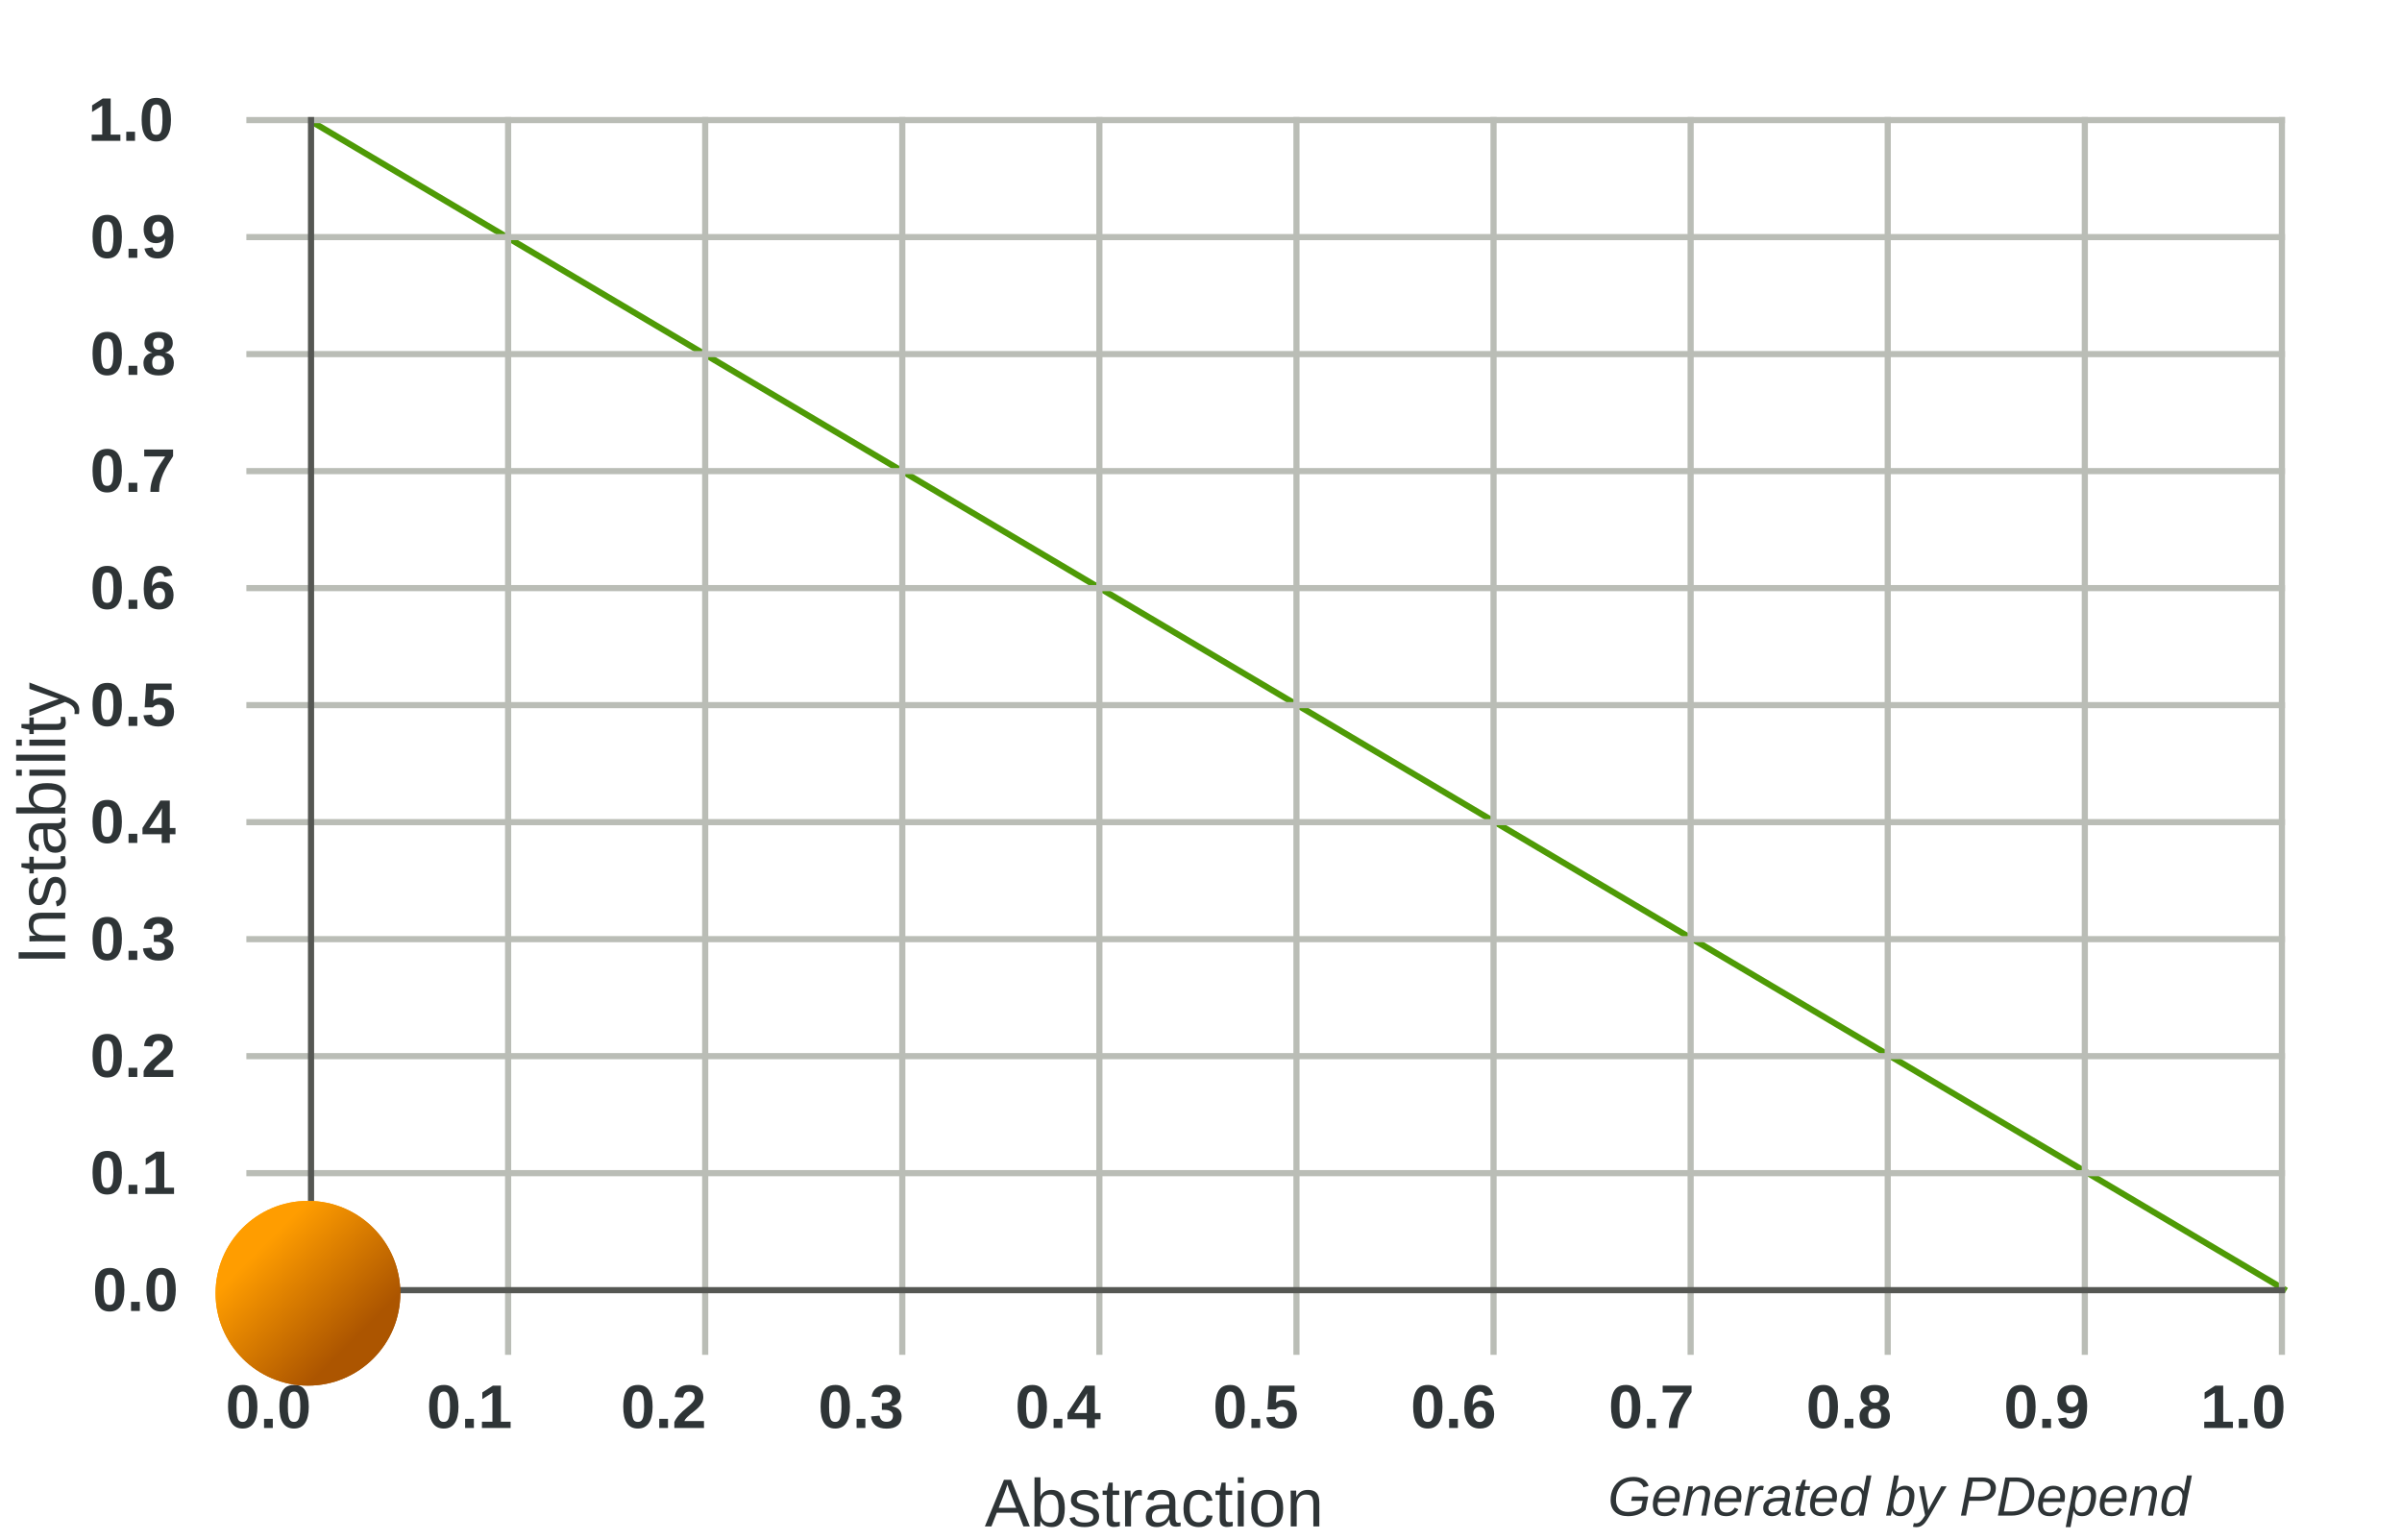
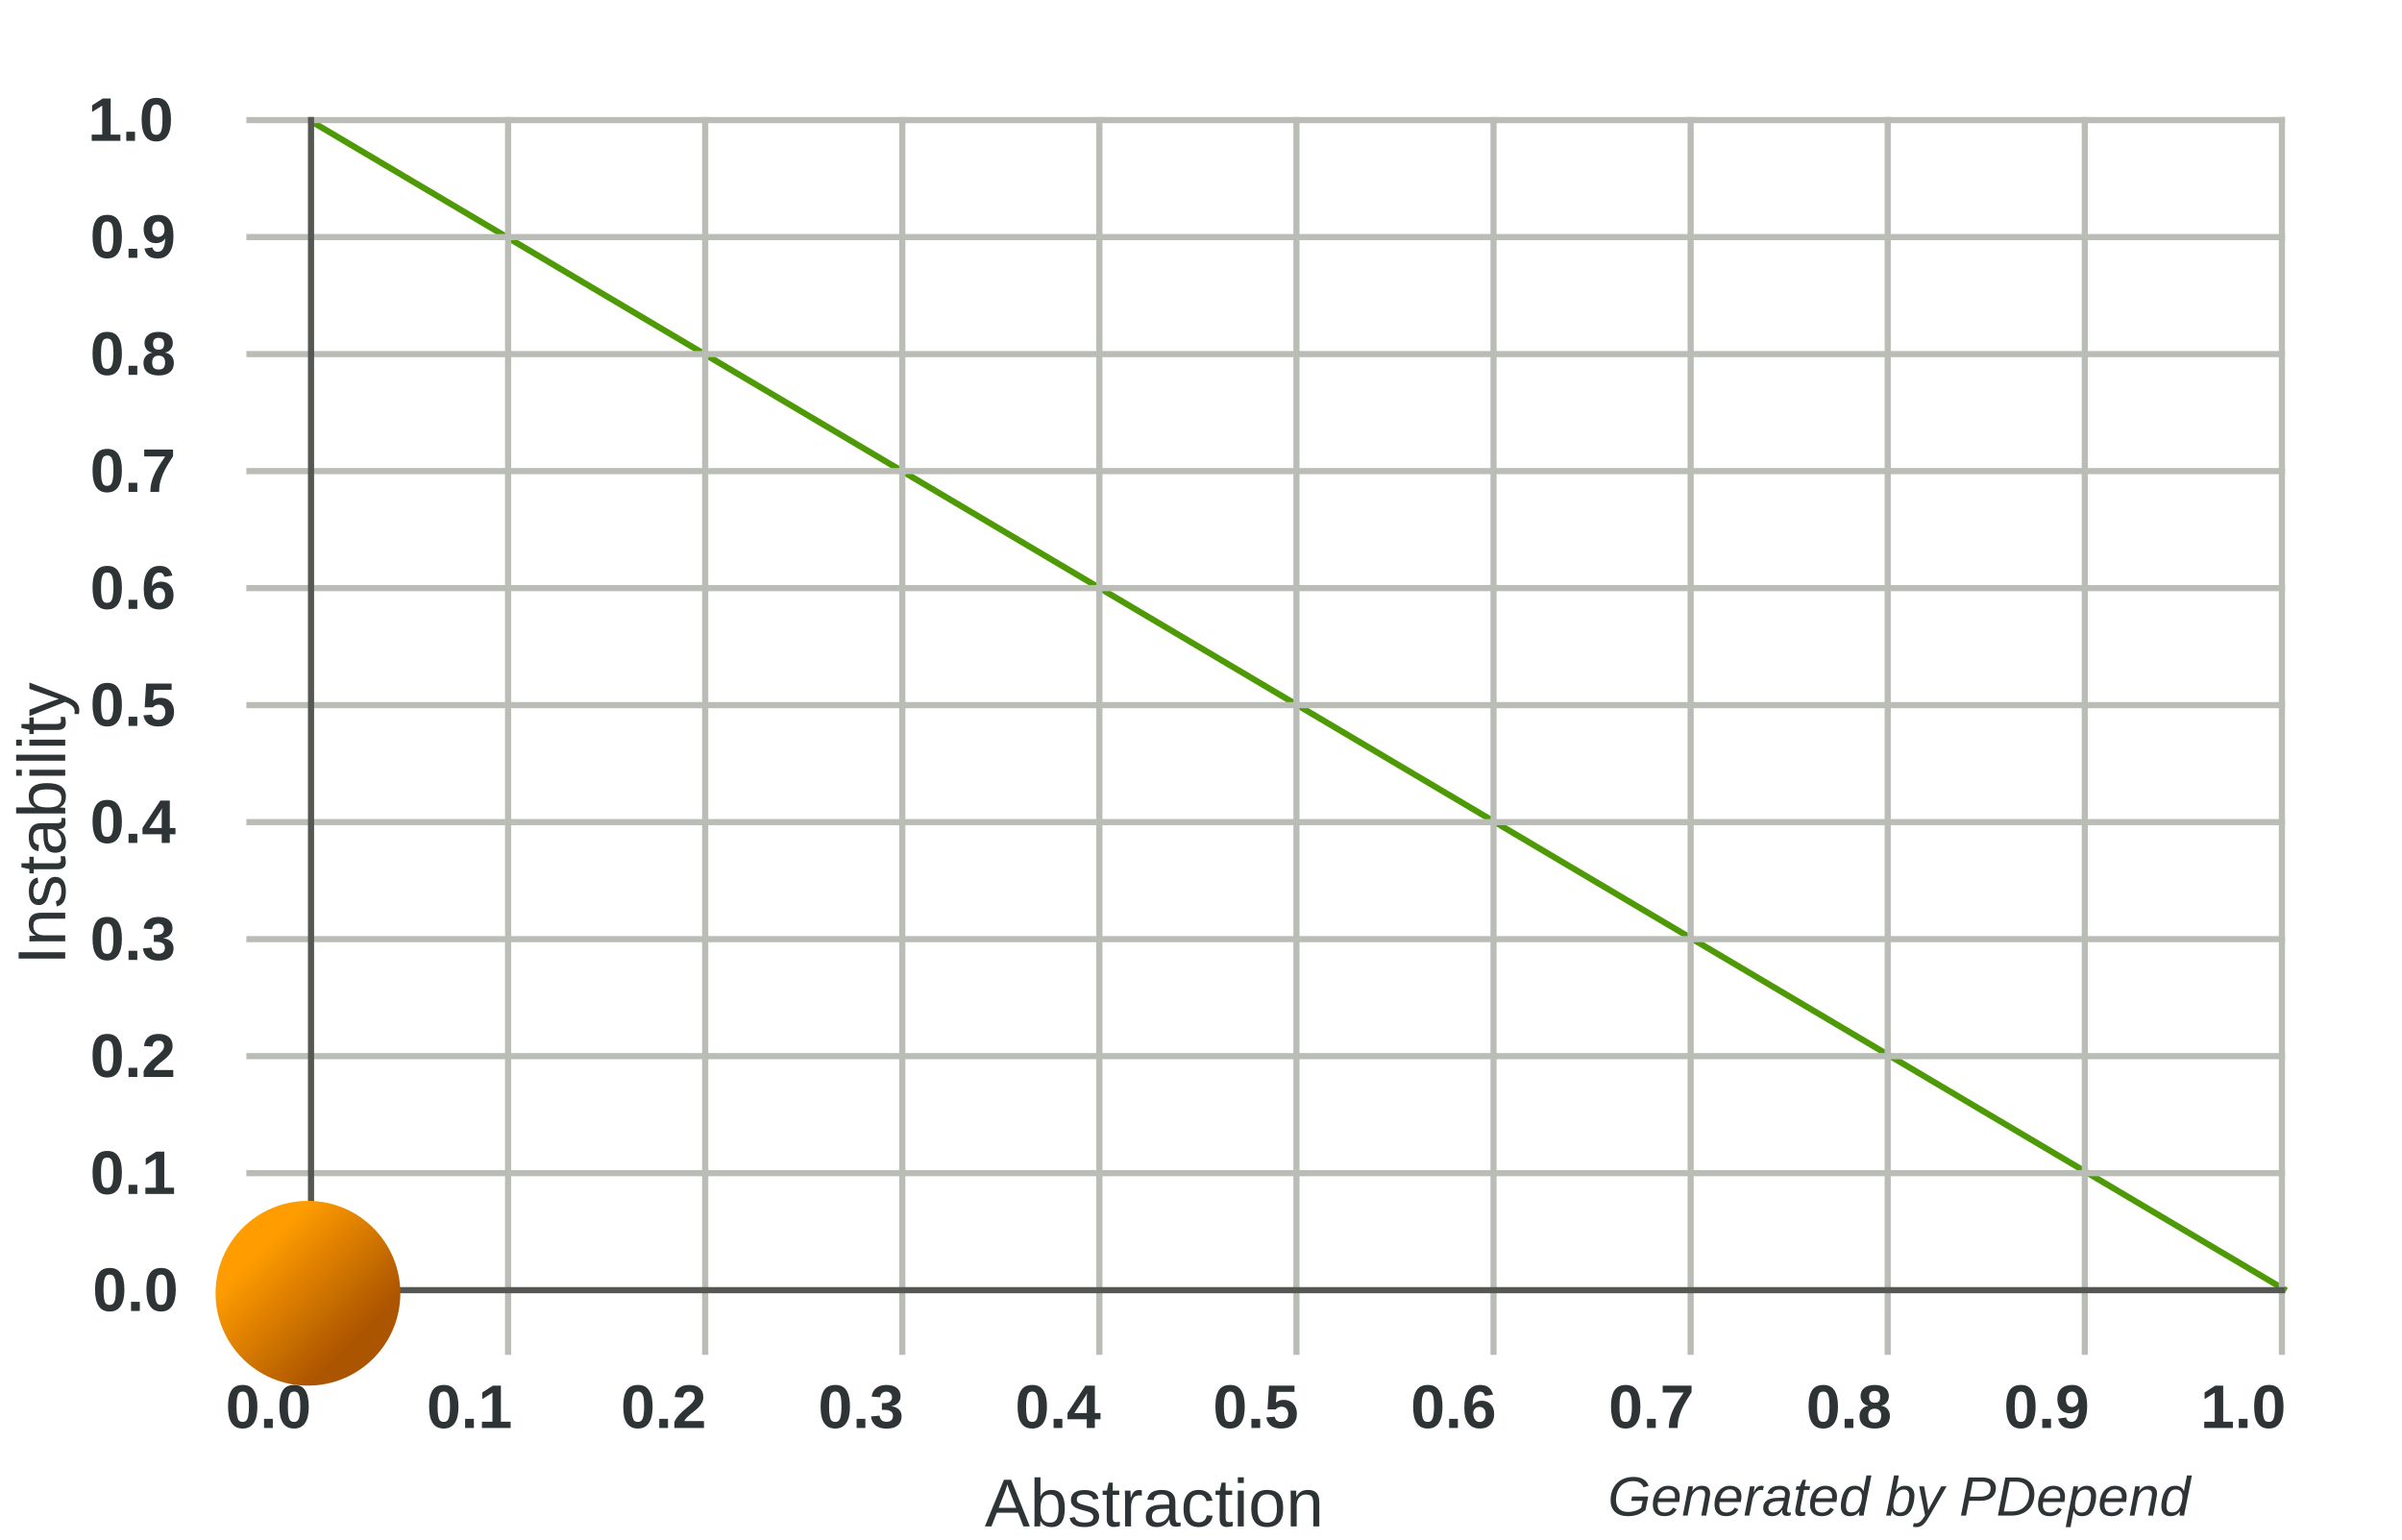
<svg xmlns="http://www.w3.org/2000/svg" xmlns:xlink="http://www.w3.org/1999/xlink" width="390" height="250" id="svg2924" version="1.0">
  <defs id="defs2926">
    <linearGradient id="Definition_LinearGradient_76_64_78_66_b3ff4400_619e2400">
      <stop offset="0" style="stop-color: #b3ff44; stop-opacity: 1.00;" id="stop24" />
      <stop offset="1" style="stop-color: #619e24; stop-opacity: 1.00;" id="stop26" />
    </linearGradient>
    <linearGradient xlink:href="#Definition_LinearGradient_76_64_78_66_b3ff4400_619e2400" id="linearGradient2905" gradientUnits="userSpaceOnUse" x1="76.37" y1="64.293" x2="78.855" y2="66.779" />
    <linearGradient id="Definition_LinearGradient_318_84_320_87_ff9d0000_ac550000">
      <stop offset="0" style="stop-color: #ff9d00; stop-opacity: 1.00;" id="stop156" />
      <stop offset="1" style="stop-color: #ac5500; stop-opacity: 1.00;" id="stop158" />
    </linearGradient>
    <linearGradient xlink:href="#Definition_LinearGradient_318_84_320_87_ff9d0000_ac550000" id="jdepend.bad.gradient" gradientUnits="userSpaceOnUse" x1="0" y1="15" x2="15" y2="30" />
    <linearGradient xlink:href="#Definition_LinearGradient_76_64_78_66_b3ff4400_619e2400" id="jdepend.good.gradient" gradientUnits="userSpaceOnUse" x1="0" y1="15" x2="15" y2="30" />
  </defs>
  <g id="layer1" xml:id="jdepend.layer">
    <rect style="opacity:1;fill:#4e9a06;fill-opacity:1;stroke:none;stroke-width:1;stroke-miterlimit:4;stroke-dasharray:none;stroke-opacity:1" id="rect4614" width="373" height="1" x="53.196" y="-9.294" transform="matrix(0.8604851,0.5094756,-0.5094738,0.8604862,0,0)" />
    <rect style="opacity:1;fill:#babdb6;fill-opacity:1;stroke:none;stroke-width:1;stroke-miterlimit:4;stroke-dasharray:none;stroke-opacity:1" id="rect4464" width="1" height="201" x="82" y="19" rx="0" ry="0" />
    <rect style="opacity:1;fill:#babdb6;fill-opacity:1;stroke:none;stroke-width:1;stroke-miterlimit:4;stroke-dasharray:none;stroke-opacity:1" id="rect4466" width="1" height="201" x="114" y="19" rx="0" ry="0" />
    <rect style="opacity:1;fill:#babdb6;fill-opacity:1;stroke:none;stroke-width:1;stroke-miterlimit:4;stroke-dasharray:none;stroke-opacity:1" id="rect4468" width="1" height="201" x="146" y="19" rx="0" ry="0" />
    <rect style="opacity:1;fill:#babdb6;fill-opacity:1;stroke:none;stroke-width:1;stroke-miterlimit:4;stroke-dasharray:none;stroke-opacity:1" id="rect4470" width="1" height="201" x="178" y="19" rx="0" ry="0" />
    <rect style="opacity:1;fill:#babdb6;fill-opacity:1;stroke:none;stroke-width:1;stroke-miterlimit:4;stroke-dasharray:none;stroke-opacity:1" id="rect4472" width="1" height="201" x="210" y="19" rx="0" ry="0" />
    <rect style="opacity:1;fill:#babdb6;fill-opacity:1;stroke:none;stroke-width:1;stroke-miterlimit:4;stroke-dasharray:none;stroke-opacity:1" id="rect4474" width="1" height="201" x="242" y="19" rx="0" ry="0" />
    <rect style="opacity:1;fill:#babdb6;fill-opacity:1;stroke:none;stroke-width:1;stroke-miterlimit:4;stroke-dasharray:none;stroke-opacity:1" id="rect4476" width="1" height="201" x="274" y="19" rx="0" ry="0" />
    <rect style="opacity:1;fill:#babdb6;fill-opacity:1;stroke:none;stroke-width:1;stroke-miterlimit:4;stroke-dasharray:none;stroke-opacity:1" id="rect4478" width="1" height="201" x="306" y="19" rx="0" ry="0" />
    <rect style="opacity:1;fill:#babdb6;fill-opacity:1;stroke:none;stroke-width:1;stroke-miterlimit:4;stroke-dasharray:none;stroke-opacity:1" id="rect4480" width="1" height="201" x="338" y="19" rx="0" ry="0" />
    <rect style="opacity:1;fill:#babdb6;fill-opacity:1;stroke:none;stroke-width:1;stroke-miterlimit:4;stroke-dasharray:none;stroke-opacity:1" id="rect4482" width="1" height="201" x="370" y="19" rx="0" ry="0" />
    <rect style="opacity:1;fill:#babdb6;fill-opacity:1;stroke:none;stroke-width:1;stroke-miterlimit:4;stroke-dasharray:none;stroke-opacity:1" id="rect4484" width="331" height="1" x="40" y="19" />
    <rect style="opacity:1;fill:#babdb6;fill-opacity:1;stroke:none;stroke-width:1;stroke-miterlimit:4;stroke-dasharray:none;stroke-opacity:1" id="rect4486" width="331" height="1" x="40" y="57" />
    <rect style="opacity:1;fill:#babdb6;fill-opacity:1;stroke:none;stroke-width:1;stroke-miterlimit:4;stroke-dasharray:none;stroke-opacity:1" id="rect4488" width="331" height="1" x="40" y="38" />
    <rect style="opacity:1;fill:#babdb6;fill-opacity:1;stroke:none;stroke-width:1;stroke-miterlimit:4;stroke-dasharray:none;stroke-opacity:1" id="rect4490" width="331" height="1" x="40" y="76" />
    <rect style="opacity:1;fill:#babdb6;fill-opacity:1;stroke:none;stroke-width:1;stroke-miterlimit:4;stroke-dasharray:none;stroke-opacity:1" id="rect4492" width="331" height="1" x="40" y="95" />
    <rect style="opacity:1;fill:#babdb6;fill-opacity:1;stroke:none;stroke-width:1;stroke-miterlimit:4;stroke-dasharray:none;stroke-opacity:1" id="rect4494" width="331" height="1" x="40" y="133" />
    <rect style="opacity:1;fill:#babdb6;fill-opacity:1;stroke:none;stroke-width:1;stroke-miterlimit:4;stroke-dasharray:none;stroke-opacity:1" id="rect4496" width="331" height="1" x="40" y="114" />
    <rect style="opacity:1;fill:#babdb6;fill-opacity:1;stroke:none;stroke-width:1;stroke-miterlimit:4;stroke-dasharray:none;stroke-opacity:1" id="rect4498" width="331" height="1" x="40" y="152" />
    <rect style="opacity:1;fill:#babdb6;fill-opacity:1;stroke:none;stroke-width:1;stroke-miterlimit:4;stroke-dasharray:none;stroke-opacity:1" id="rect4500" width="331" height="1" x="40" y="171" />
    <rect style="opacity:1;fill:#babdb6;fill-opacity:1;stroke:none;stroke-width:1;stroke-miterlimit:4;stroke-dasharray:none;stroke-opacity:1" id="rect4502" width="331" height="1" x="40" y="190" />
    <rect style="opacity:1;fill:#555753;fill-opacity:1;stroke:none;stroke-width:1;stroke-miterlimit:4;stroke-dasharray:none;stroke-opacity:1" id="rect4504" width="331" height="1" x="40" y="209" />
    <rect style="opacity:1;fill:#555753;fill-opacity:1;stroke:none;stroke-width:1;stroke-miterlimit:4;stroke-dasharray:none;stroke-opacity:1" id="rect4462" width="1" height="201" x="50" y="19" rx="0" ry="0" />
    <text xml:space="preserve" style="font-size:10px;font-style:normal;font-variant:normal;font-weight:bold;font-stretch:normal;text-align:center;text-anchor:middle;fill:#2e3436;fill-opacity:1;stroke:none;stroke-width:1px;stroke-linecap:butt;stroke-linejoin:miter;stroke-opacity:1;font-family:Arial;" x="83.181" y="231.873" id="text4506">
      <tspan id="tspan4508" x="83.181" y="231.873">0.1</tspan>
    </text>
    <text xml:space="preserve" style="font-size:10px;font-style:normal;font-variant:normal;font-weight:bold;font-stretch:normal;text-align:center;text-anchor:middle;fill:#2e3436;fill-opacity:1;stroke:none;stroke-width:1px;stroke-linecap:butt;stroke-linejoin:miter;stroke-opacity:1;font-family:Arial;" x="114.701" y="231.873" id="text4510">
      <tspan id="tspan4512" x="114.701" y="231.873">0.2</tspan>
    </text>
    <text xml:space="preserve" style="font-size:10px;font-style:normal;font-variant:normal;font-weight:bold;font-stretch:normal;text-align:center;text-anchor:middle;fill:#2e3436;fill-opacity:1;stroke:none;stroke-width:1px;stroke-linecap:butt;stroke-linejoin:miter;stroke-opacity:1;font-family:Arial;" x="242.953" y="231.873" id="text4514">
      <tspan id="tspan4516" x="242.953" y="231.873">0.6</tspan>
    </text>
    <text xml:space="preserve" style="font-size:10px;font-style:normal;font-variant:normal;font-weight:bold;font-stretch:normal;text-align:center;text-anchor:middle;fill:#2e3436;fill-opacity:1;stroke:none;stroke-width:1px;stroke-linecap:butt;stroke-linejoin:miter;stroke-opacity:1;font-family:Arial;" x="210.845" y="231.873" id="text4518">
      <tspan id="tspan4520" x="210.845" y="231.873">0.5</tspan>
    </text>
    <text xml:space="preserve" style="font-size:10px;font-style:normal;font-variant:normal;font-weight:bold;font-stretch:normal;text-align:center;text-anchor:middle;fill:#2e3436;fill-opacity:1;stroke:none;stroke-width:1px;stroke-linecap:butt;stroke-linejoin:miter;stroke-opacity:1;font-family:Arial;" x="178.727" y="231.873" id="text4522">
      <tspan id="tspan4524" x="178.727" y="231.873">0.4</tspan>
    </text>
    <text xml:space="preserve" style="font-size:10px;font-style:normal;font-variant:normal;font-weight:bold;font-stretch:normal;text-align:center;text-anchor:middle;fill:#2e3436;fill-opacity:1;stroke:none;stroke-width:1px;stroke-linecap:butt;stroke-linejoin:miter;stroke-opacity:1;font-family:Arial;" x="146.746" y="231.873" id="text4526">
      <tspan id="tspan4528" x="146.746" y="231.873">0.3</tspan>
    </text>
    <text xml:space="preserve" style="font-size:10px;font-style:normal;font-variant:normal;font-weight:bold;font-stretch:normal;text-align:center;text-anchor:middle;fill:#2e3436;fill-opacity:1;stroke:none;stroke-width:1px;stroke-linecap:butt;stroke-linejoin:miter;stroke-opacity:1;font-family:Arial;" x="307.162" y="231.873" id="text4530">
      <tspan id="tspan4532" x="307.162" y="231.873">0.8</tspan>
    </text>
    <text xml:space="preserve" style="font-size:10px;font-style:normal;font-variant:normal;font-weight:bold;font-stretch:normal;text-align:center;text-anchor:middle;fill:#2e3436;fill-opacity:1;stroke:none;stroke-width:1px;stroke-linecap:butt;stroke-linejoin:miter;stroke-opacity:1;font-family:Arial;" x="275.079" y="231.873" id="text4534">
      <tspan id="tspan4536" x="275.079" y="231.873">0.7</tspan>
    </text>
    <text xml:space="preserve" style="font-size:10px;font-style:normal;font-variant:normal;font-weight:bold;font-stretch:normal;text-align:center;text-anchor:middle;fill:#2e3436;fill-opacity:1;stroke:none;stroke-width:1px;stroke-linecap:butt;stroke-linejoin:miter;stroke-opacity:1;font-family:Arial;" x="371.162" y="231.873" id="text4538">
      <tspan id="tspan4540" x="371.162" y="231.873">1.0</tspan>
    </text>
    <text xml:space="preserve" style="font-size:10px;font-style:normal;font-variant:normal;font-weight:bold;font-stretch:normal;text-align:center;text-anchor:middle;fill:#2e3436;fill-opacity:1;stroke:none;stroke-width:1px;stroke-linecap:butt;stroke-linejoin:miter;stroke-opacity:1;font-family:Arial;" x="339.251" y="231.873" id="text4542">
      <tspan id="tspan4544" x="339.251" y="231.873">0.9</tspan>
    </text>
    <text xml:space="preserve" style="font-size:10px;font-style:normal;font-variant:normal;font-weight:bold;font-stretch:normal;text-align:center;text-anchor:middle;fill:#2e3436;fill-opacity:1;stroke:none;stroke-width:1px;stroke-linecap:butt;stroke-linejoin:miter;stroke-opacity:1;font-family:Arial;" x="50.533" y="231.873" id="text4546">
      <tspan id="tspan4548" x="50.533" y="231.873">0.0</tspan>
    </text>
    <text xml:space="preserve" style="font-size:10px;font-style:normal;font-variant:normal;font-weight:bold;font-stretch:normal;text-align:center;text-anchor:middle;fill:#2e3436;fill-opacity:1;stroke:none;stroke-width:1px;stroke-linecap:butt;stroke-linejoin:miter;stroke-opacity:1;font-family:Arial;" x="28.533" y="193.878" id="text4550">
      <tspan id="tspan4552" x="28.533" y="193.878">0.1</tspan>
    </text>
    <text xml:space="preserve" style="font-size:10px;font-style:normal;font-variant:normal;font-weight:bold;font-stretch:normal;text-align:center;text-anchor:middle;fill:#2e3436;fill-opacity:1;stroke:none;stroke-width:1px;stroke-linecap:butt;stroke-linejoin:miter;stroke-opacity:1;font-family:Arial;" x="28.533" y="174.878" id="text4554">
      <tspan id="tspan4556" x="28.533" y="174.878">0.2</tspan>
    </text>
    <text xml:space="preserve" style="font-size:10px;font-style:normal;font-variant:normal;font-weight:bold;font-stretch:normal;text-align:center;text-anchor:middle;fill:#2e3436;fill-opacity:1;stroke:none;stroke-width:1px;stroke-linecap:butt;stroke-linejoin:miter;stroke-opacity:1;font-family:Arial;" x="28.533" y="98.878" id="text4558">
      <tspan id="tspan4560" x="28.533" y="98.878">0.6</tspan>
    </text>
    <text xml:space="preserve" style="font-size:10px;font-style:normal;font-variant:normal;font-weight:bold;font-stretch:normal;text-align:center;text-anchor:middle;fill:#2e3436;fill-opacity:1;stroke:none;stroke-width:1px;stroke-linecap:butt;stroke-linejoin:miter;stroke-opacity:1;font-family:Arial;" x="28.533" y="117.878" id="text4562">
      <tspan id="tspan4564" x="28.533" y="117.878">0.5</tspan>
    </text>
    <text xml:space="preserve" style="font-size:10px;font-style:normal;font-variant:normal;font-weight:bold;font-stretch:normal;text-align:center;text-anchor:middle;fill:#2e3436;fill-opacity:1;stroke:none;stroke-width:1px;stroke-linecap:butt;stroke-linejoin:miter;stroke-opacity:1;font-family:Arial;" x="28.533" y="136.878" id="text4566">
      <tspan id="tspan4568" x="28.533" y="136.878">0.4</tspan>
    </text>
    <text xml:space="preserve" style="font-size:10px;font-style:normal;font-variant:normal;font-weight:bold;font-stretch:normal;text-align:center;text-anchor:middle;fill:#2e3436;fill-opacity:1;stroke:none;stroke-width:1px;stroke-linecap:butt;stroke-linejoin:miter;stroke-opacity:1;font-family:Arial;" x="28.533" y="155.878" id="text4570">
      <tspan id="tspan4572" x="28.533" y="155.878">0.3</tspan>
    </text>
    <text xml:space="preserve" style="font-size:10px;font-style:normal;font-variant:normal;font-weight:bold;font-stretch:normal;text-align:center;text-anchor:middle;fill:#2e3436;fill-opacity:1;stroke:none;stroke-width:1px;stroke-linecap:butt;stroke-linejoin:miter;stroke-opacity:1;font-family:Arial;" x="28.533" y="60.875" id="text4574">
      <tspan id="tspan4576" x="28.533" y="60.875">0.8</tspan>
    </text>
    <text xml:space="preserve" style="font-size:10px;font-style:normal;font-variant:normal;font-weight:bold;font-stretch:normal;text-align:center;text-anchor:middle;fill:#2e3436;fill-opacity:1;stroke:none;stroke-width:1px;stroke-linecap:butt;stroke-linejoin:miter;stroke-opacity:1;font-family:Arial;" x="28.533" y="79.878" id="text4578">
      <tspan id="tspan4580" x="28.533" y="79.878">0.7</tspan>
    </text>
    <text xml:space="preserve" style="font-size:10px;font-style:normal;font-variant:normal;font-weight:bold;font-stretch:normal;text-align:center;text-anchor:middle;fill:#2e3436;fill-opacity:1;stroke:none;stroke-width:1px;stroke-linecap:butt;stroke-linejoin:miter;stroke-opacity:1;font-family:Arial;" x="28.162" y="22.878" id="text4582">
      <tspan id="tspan4584" x="28.162" y="22.878">1.0</tspan>
    </text>
    <text xml:space="preserve" style="font-size:10px;font-style:normal;font-variant:normal;font-weight:bold;font-stretch:normal;text-align:center;text-anchor:middle;fill:#2e3436;fill-opacity:1;stroke:none;stroke-width:1px;stroke-linecap:butt;stroke-linejoin:miter;stroke-opacity:1;font-family:Arial;" x="28.533" y="41.875" id="text4586">
      <tspan id="tspan4588" x="28.533" y="41.875">0.9</tspan>
    </text>
    <text xml:space="preserve" style="font-size:10px;font-style:normal;font-variant:normal;font-weight:bold;font-stretch:normal;text-align:center;text-anchor:middle;fill:#2e3436;fill-opacity:1;stroke:none;stroke-width:1px;stroke-linecap:butt;stroke-linejoin:miter;stroke-opacity:1;font-family:Arial;" x="28.939" y="212.878" id="text4590">
      <tspan id="tspan4592" x="28.939" y="212.878">0.0</tspan>
    </text>
    <text xml:space="preserve" style="font-size:11px;font-style:normal;font-variant:normal;font-weight:normal;font-stretch:normal;text-align:center;writing-mode:lr-tb;text-anchor:middle;fill:#2e3436;fill-opacity:1;stroke:none;stroke-width:1px;stroke-linecap:butt;stroke-linejoin:miter;stroke-opacity:1;font-family:Arial;" x="195.053" y="247.86" id="text4604" transform="scale(1.000001,0.9999988)">
      <tspan id="tspan4606" x="195.053" y="247.86">Abstraction</tspan>
    </text>
    <text xml:space="preserve" style="font-size:11px;font-style:normal;font-variant:normal;font-weight:normal;font-stretch:normal;text-align:center;writing-mode:lr-tb;text-anchor:middle;fill:#2e3436;fill-opacity:1;stroke:none;stroke-width:1px;stroke-linecap:butt;stroke-linejoin:miter;stroke-opacity:1;font-family:Arial;" x="-126.1" y="10.59" id="text4608" transform="matrix(0,-1,1,0,0,0)">
      <tspan id="tspan4610" x="-126.1" y="10.59">Instability</tspan>
    </text>
    <text xml:space="preserve" style="font-size:9px;font-style:normal;font-weight:normal;text-align:center;text-anchor:middle;fill:#2e3436;fill-opacity:1;stroke:none;stroke-width:1px;stroke-linecap:butt;stroke-linejoin:miter;stroke-opacity:1;font-family:URW Chancery L" x="313.304" y="246.106" id="text2692">
      <tspan id="tspan2694" x="313.304" y="246.106" style="font-size:9px;font-style:italic;font-variant:normal;font-weight:normal;font-stretch:normal;fill:#2e3436;font-family:Arial; Italic">Generated by PDepend</tspan>
    </text>
-     <ellipse id="pdepend_57d509a0bc473" style="fill:url(#jdepend.bad.gradient);stroke:none" ry="15" rx="15" cy="15" cx="15" transform="matrix(1, 0, 0, 1, 35, 195)" title="+global" />
-     <ellipse id="pdepend_57d509a0bc4ef" style="fill:url(#jdepend.bad.gradient);stroke:none" ry="15" rx="15" cy="15" cx="15" transform="matrix(1, 0, 0, 1, 35, 195)" title="MyTest" />
+     <ellipse id="pdepend_57d533a9ecc46" style="fill:url(#jdepend.bad.gradient);stroke:none" ry="15" rx="15" cy="15" cx="15" transform="matrix(1, 0, 0, 1, 35, 195)" title="TestPhpProject" />
  </g>
  <g>
    
  </g>
</svg>
